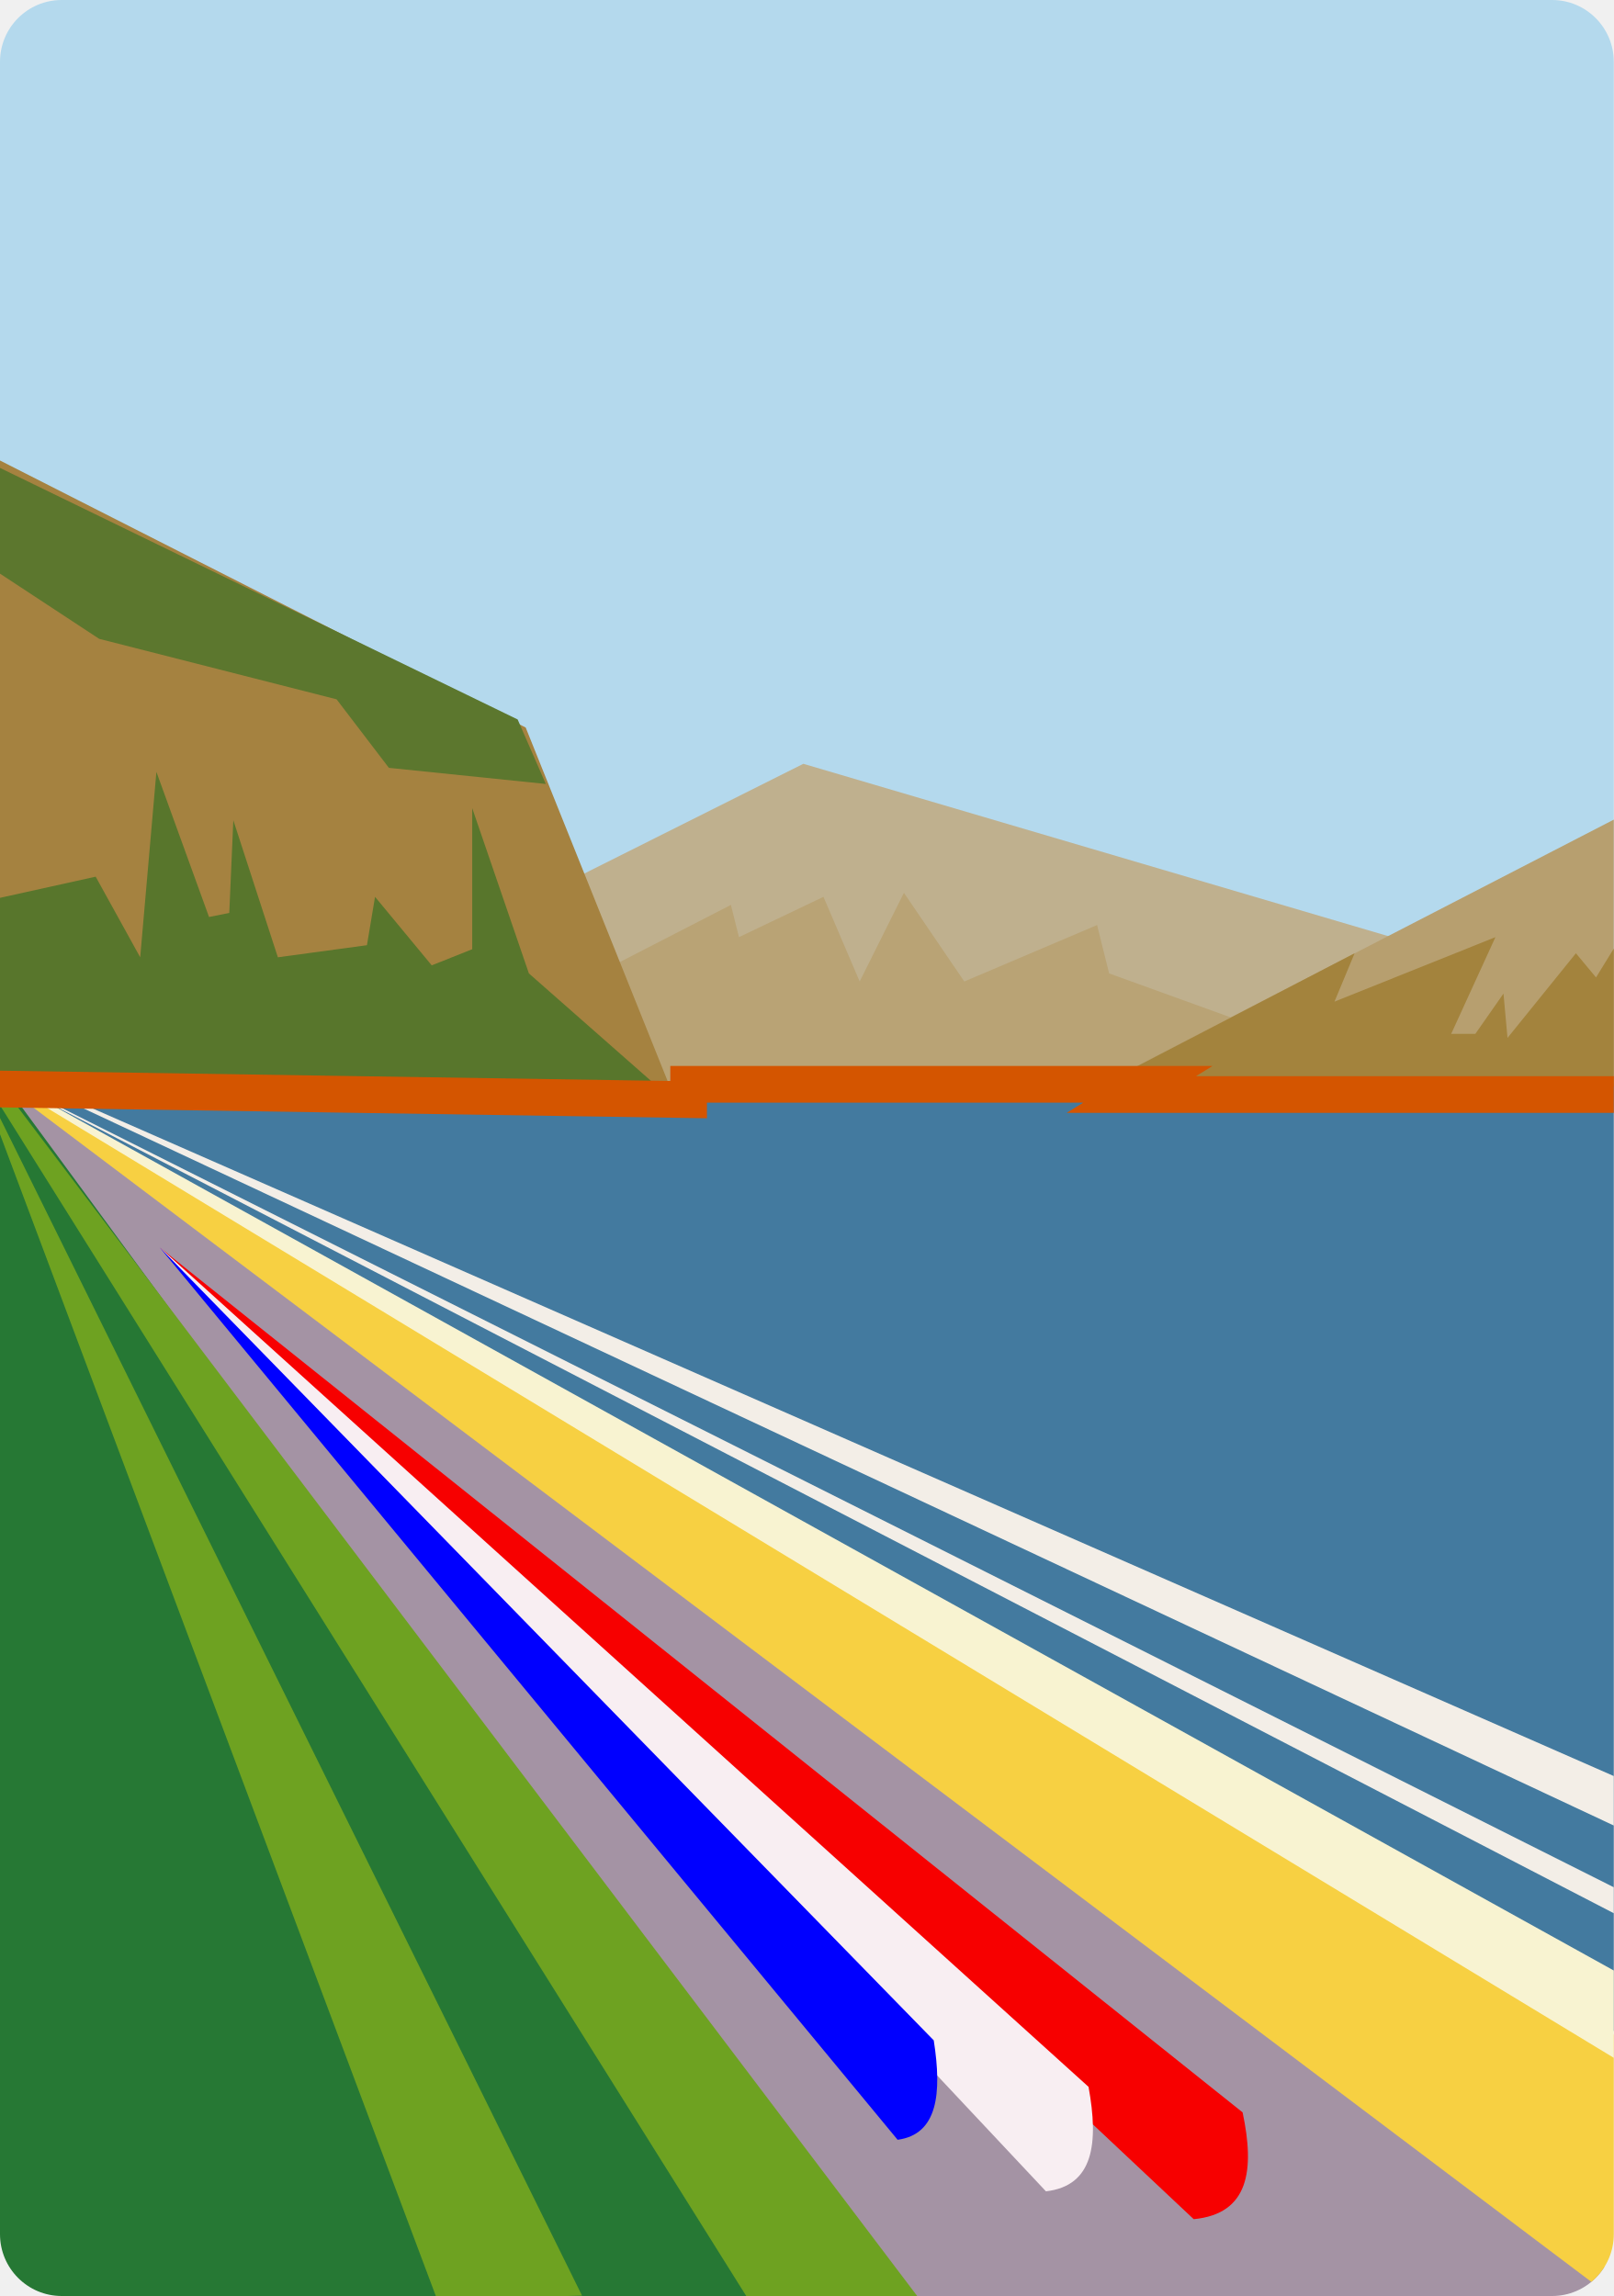
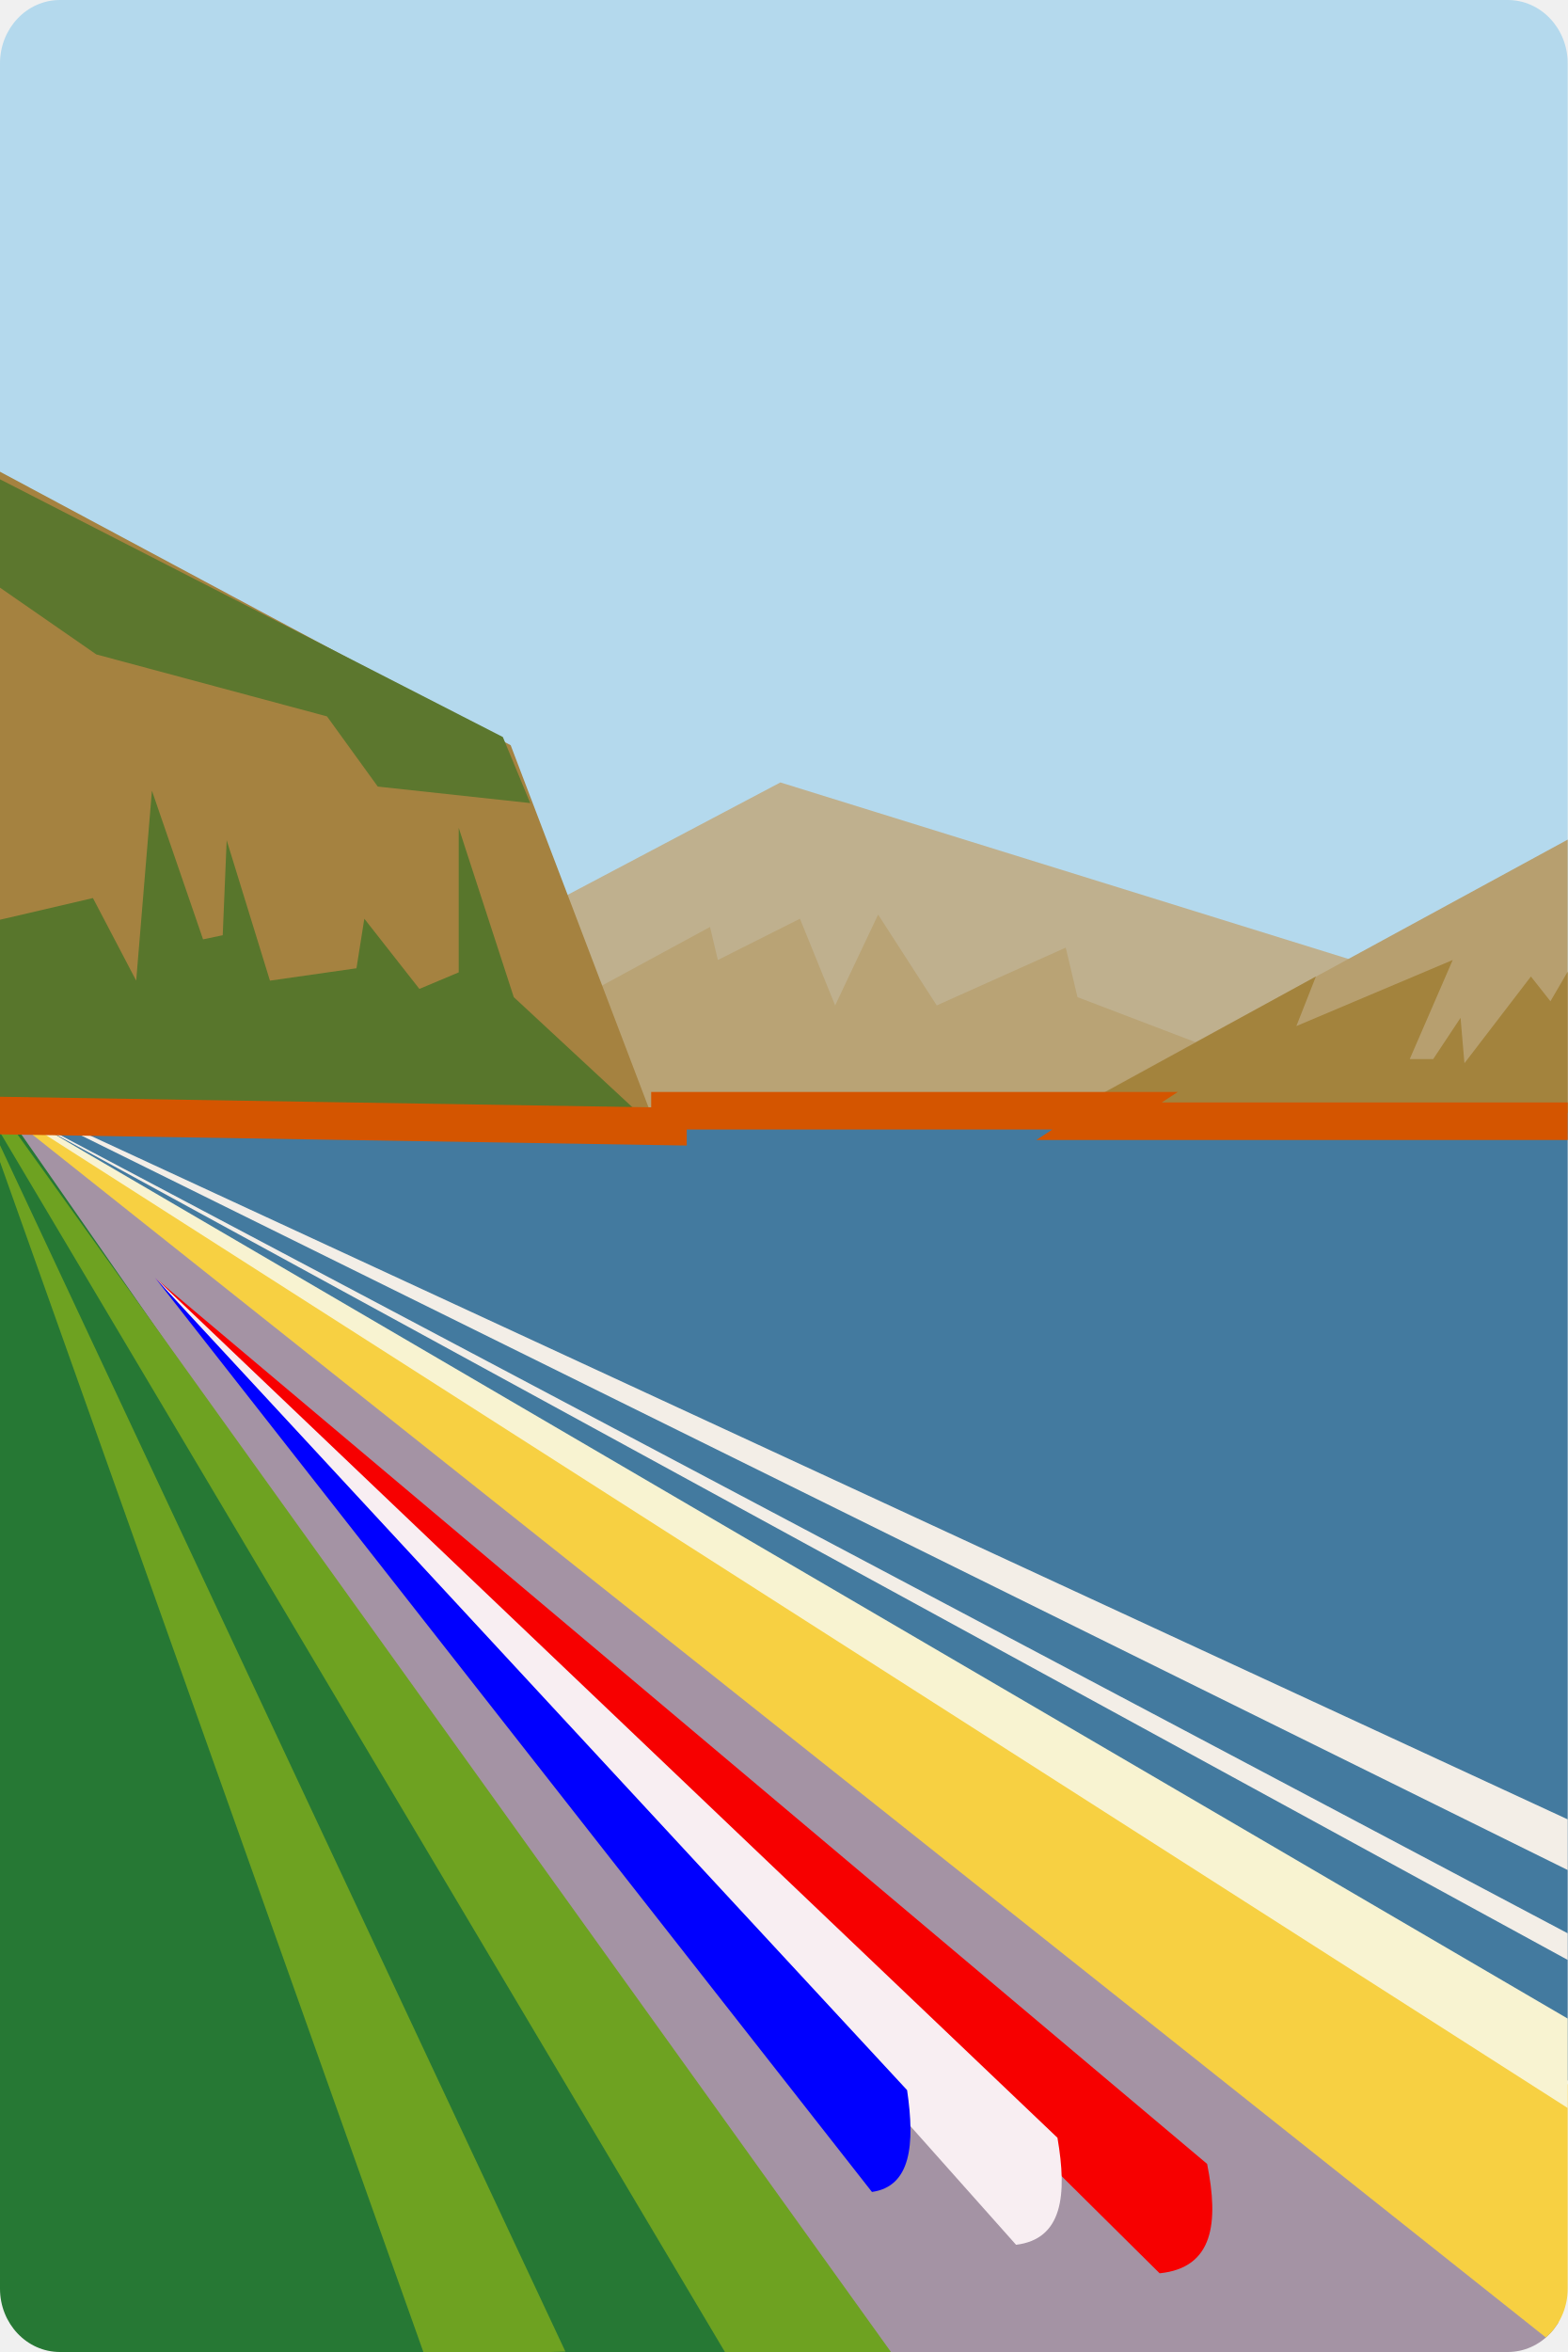
- <svg xmlns="http://www.w3.org/2000/svg" width="234" height="333" id="svg2" version="1.1">
-   <defs id="defs4">
-     <clipPath clipPathUnits="userSpaceOnUse" id="clipPath2639">
-       <rect style="fill:#ffffff;fill-opacity:1;stroke:#808080;stroke-width:0.756;stroke-linecap:butt;stroke-linejoin:miter;stroke-miterlimit:4;stroke-dasharray:none;stroke-opacity:1" id="rect2641" width="743.244" height="1055.244" x="-2.947" y="-1.597" ry="28.413" rx="28.421" />
+ <svg xmlns="http://www.w3.org/2000/svg" width="200px" height="300px" viewBox="0 0 200 300" version="1.1">
+   <defs>
+     <clipPath id="clip1">
+       <path d="M 0 0 L 200 0 L 200 145 L 0 145 Z M 0 0 " />
+     </clipPath>
+     <clipPath id="clip2">
+       <path d="M 7.648 0 L 192.352 0 C 196.574 0 200 3.617 200 8.078 L 200 291.922 C 200 296.383 196.574 300 192.352 300 L 7.648 300 C 3.426 300 0 296.383 0 291.922 L 0 8.078 C 0 3.617 3.426 0 7.648 0 Z M 7.648 0 " />
+     </clipPath>
+     <clipPath id="clip3">
+       <path d="M 0 140 L 200 140 L 200 269 L 0 269 Z M 0 140 " />
+     </clipPath>
+     <clipPath id="clip4">
+       <path d="M 7.648 0 L 192.352 0 C 196.574 0 200 3.617 200 8.078 L 200 291.922 C 200 296.383 196.574 300 192.352 300 L 7.648 300 C 3.426 300 0 296.383 0 291.922 L 0 8.078 C 0 3.617 3.426 0 7.648 0 Z M 7.648 0 " />
+     </clipPath>
+     <clipPath id="clip5">
+       <path d="M 0 135 L 200 135 L 200 300 L 0 300 Z M 0 135 " />
+     </clipPath>
+     <clipPath id="clip6">
+       <path d="M 7.648 0 L 192.352 0 C 196.574 0 200 3.617 200 8.078 L 200 291.922 C 200 296.383 196.574 300 192.352 300 L 7.648 300 C 3.426 300 0 296.383 0 291.922 L 0 8.078 C 0 3.617 3.426 0 7.648 0 Z M 7.648 0 " />
+     </clipPath>
+     <clipPath id="clip7">
+       <path d="M 0 131 L 112 131 L 112 300 L 0 300 Z M 0 131 " />
+     </clipPath>
+     <clipPath id="clip8">
+       <path d="M 7.648 0 L 192.352 0 C 196.574 0 200 3.617 200 8.078 L 200 291.922 C 200 296.383 196.574 300 192.352 300 L 7.648 300 C 3.426 300 0 296.383 0 291.922 L 0 8.078 C 0 3.617 3.426 0 7.648 0 Z M 7.648 0 " />
+     </clipPath>
+     <clipPath id="clip9">
+       <path d="M 0 135 L 116 135 L 116 300 L 0 300 Z M 0 135 " />
+     </clipPath>
+     <clipPath id="clip10">
+       <path d="M 7.648 0 L 192.352 0 C 196.574 0 200 3.617 200 8.078 L 200 291.922 C 200 296.383 196.574 300 192.352 300 L 7.648 300 C 3.426 300 0 296.383 0 291.922 L 0 8.078 C 0 3.617 3.426 0 7.648 0 Z M 7.648 0 " />
+     </clipPath>
+     <clipPath id="clip11">
+       <path d="M 0 136 L 200 136 L 200 300 L 0 300 Z M 0 136 " />
+     </clipPath>
+     <clipPath id="clip12">
+       <path d="M 7.648 0 L 192.352 0 C 196.574 0 200 3.617 200 8.078 L 200 291.922 C 200 296.383 196.574 300 192.352 300 L 7.648 300 C 3.426 300 0 296.383 0 291.922 L 0 8.078 C 0 3.617 3.426 0 7.648 0 Z M 7.648 0 " />
+     </clipPath>
+     <clipPath id="clip13">
+       <path d="M 0 136 L 200 136 L 200 240 L 0 240 Z M 0 136 " />
+     </clipPath>
+     <clipPath id="clip14">
+       <path d="M 7.648 0 L 192.352 0 C 196.574 0 200 3.617 200 8.078 L 200 291.922 C 200 296.383 196.574 300 192.352 300 L 7.648 300 C 3.426 300 0 296.383 0 291.922 L 0 8.078 C 0 3.617 3.426 0 7.648 0 Z M 7.648 0 " />
+     </clipPath>
+     <clipPath id="clip15">
+       <path d="M 0 136 L 200 136 L 200 271 L 0 271 Z M 0 136 " />
+     </clipPath>
+     <clipPath id="clip16">
+       <path d="M 7.648 0 L 192.352 0 C 196.574 0 200 3.617 200 8.078 L 200 291.922 C 200 296.383 196.574 300 192.352 300 L 7.648 300 C 3.426 300 0 296.383 0 291.922 L 0 8.078 C 0 3.617 3.426 0 7.648 0 Z M 7.648 0 " />
+     </clipPath>
+     <clipPath id="clip17">
+       <path d="M 0 137 L 200 137 L 200 251 L 0 251 Z M 0 137 " />
+     </clipPath>
+     <clipPath id="clip18">
+       <path d="M 7.648 0 L 192.352 0 C 196.574 0 200 3.617 200 8.078 L 200 291.922 C 200 296.383 196.574 300 192.352 300 L 7.648 300 C 3.426 300 0 296.383 0 291.922 L 0 8.078 C 0 3.617 3.426 0 7.648 0 Z M 7.648 0 " />
+     </clipPath>
+     <clipPath id="clip19">
+       <path d="M 66 99 L 176 99 L 176 141 L 66 141 Z M 66 99 " />
+     </clipPath>
+     <clipPath id="clip20">
+       <path d="M 7.648 0 L 192.352 0 C 196.574 0 200 3.617 200 8.078 L 200 291.922 C 200 296.383 196.574 300 192.352 300 L 7.648 300 C 3.426 300 0 296.383 0 291.922 L 0 8.078 C 0 3.617 3.426 0 7.648 0 Z M 7.648 0 " />
+     </clipPath>
+     <clipPath id="clip21">
+       <path d="M 72 116 L 156 116 L 156 143 L 72 143 Z M 72 116 " />
+     </clipPath>
+     <clipPath id="clip22">
+       <path d="M 7.648 0 L 192.352 0 C 196.574 0 200 3.617 200 8.078 L 200 291.922 C 200 296.383 196.574 300 192.352 300 L 7.648 300 C 3.426 300 0 296.383 0 291.922 L 0 8.078 C 0 3.617 3.426 0 7.648 0 Z M 7.648 0 " />
+     </clipPath>
+     <clipPath id="clip23">
+       <path d="M 0 57 L 84 57 L 84 144 L 0 144 Z M 0 57 " />
+     </clipPath>
+     <clipPath id="clip24">
+       <path d="M 7.648 0 L 192.352 0 C 196.574 0 200 3.617 200 8.078 L 200 291.922 C 200 296.383 196.574 300 192.352 300 L 7.648 300 C 3.426 300 0 296.383 0 291.922 L 0 8.078 C 0 3.617 3.426 0 7.648 0 Z M 7.648 0 " />
+     </clipPath>
+     <clipPath id="clip25">
+       <path d="M 135 106 L 200 106 L 200 142 L 135 142 Z M 135 106 " />
+     </clipPath>
+     <clipPath id="clip26">
+       <path d="M 7.648 0 L 192.352 0 C 196.574 0 200 3.617 200 8.078 L 200 291.922 C 200 296.383 196.574 300 192.352 300 L 7.648 300 C 3.426 300 0 296.383 0 291.922 L 0 8.078 C 0 3.617 3.426 0 7.648 0 Z M 7.648 0 " />
+     </clipPath>
+     <clipPath id="clip27">
+       <path d="M 19 163 L 155 163 L 155 290 L 19 290 Z M 19 163 " />
+     </clipPath>
+     <clipPath id="clip28">
+       <path d="M 7.648 0 L 192.352 0 C 196.574 0 200 3.617 200 8.078 L 200 291.922 C 200 296.383 196.574 300 192.352 300 L 7.648 300 C 3.426 300 0 296.383 0 291.922 L 0 8.078 C 0 3.617 3.426 0 7.648 0 Z M 7.648 0 " />
+     </clipPath>
+     <clipPath id="clip29">
+       <path d="M 19 162 L 136 162 L 136 287 L 19 287 Z M 19 162 " />
+     </clipPath>
+     <clipPath id="clip30">
+       <path d="M 7.648 0 L 192.352 0 C 196.574 0 200 3.617 200 8.078 L 200 291.922 C 200 296.383 196.574 300 192.352 300 L 7.648 300 C 3.426 300 0 296.383 0 291.922 L 0 8.078 C 0 3.617 3.426 0 7.648 0 Z M 7.648 0 " />
+     </clipPath>
+     <clipPath id="clip31">
+       <path d="M 19 162 L 117 162 L 117 280 L 19 280 Z M 19 162 " />
+     </clipPath>
+     <clipPath id="clip32">
+       <path d="M 7.648 0 L 192.352 0 C 196.574 0 200 3.617 200 8.078 L 200 291.922 C 200 296.383 196.574 300 192.352 300 L 7.648 300 C 3.426 300 0 296.383 0 291.922 L 0 8.078 C 0 3.617 3.426 0 7.648 0 Z M 7.648 0 " />
+     </clipPath>
+     <clipPath id="clip33">
+       <path d="M 0 59 L 68 59 L 68 103 L 0 103 Z M 0 59 " />
+     </clipPath>
+     <clipPath id="clip34">
+       <path d="M 7.648 0 L 192.352 0 C 196.574 0 200 3.617 200 8.078 L 200 291.922 C 200 296.383 196.574 300 192.352 300 L 7.648 300 C 3.426 300 0 296.383 0 291.922 L 0 8.078 C 0 3.617 3.426 0 7.648 0 Z M 7.648 0 " />
+     </clipPath>
+     <clipPath id="clip35">
+       <path d="M 0 100 L 83 100 L 83 144 L 0 144 Z M 0 100 " />
+     </clipPath>
+     <clipPath id="clip36">
+       <path d="M 7.648 0 L 192.352 0 C 196.574 0 200 3.617 200 8.078 L 200 291.922 C 200 296.383 196.574 300 192.352 300 L 7.648 300 C 3.426 300 0 296.383 0 291.922 L 0 8.078 C 0 3.617 3.426 0 7.648 0 Z M 7.648 0 " />
+     </clipPath>
+     <clipPath id="clip37">
+       <path d="M 135 120 L 200 120 L 200 143 L 135 143 Z M 135 120 " />
+     </clipPath>
+     <clipPath id="clip38">
+       <path d="M 7.648 0 L 192.352 0 C 196.574 0 200 3.617 200 8.078 L 200 291.922 C 200 296.383 196.574 300 192.352 300 L 7.648 300 C 3.426 300 0 296.383 0 291.922 L 0 8.078 C 0 3.617 3.426 0 7.648 0 Z M 7.648 0 " />
+     </clipPath>
+     <clipPath id="clip39">
+       <path d="M 0 114 L 200 114 L 200 171 L 0 171 Z M 0 114 " />
+     </clipPath>
+     <clipPath id="clip40">
+       <path d="M 7.648 0 L 192.352 0 C 196.574 0 200 3.617 200 8.078 L 200 291.922 C 200 296.383 196.574 300 192.352 300 L 7.648 300 C 3.426 300 0 296.383 0 291.922 L 0 8.078 C 0 3.617 3.426 0 7.648 0 Z M 7.648 0 " />
    </clipPath>
  </defs>
-   <g id="layer1" transform="translate(-1.5833879e-6,-719.3622)">
-     <g id="g2664" transform="matrix(0.314836,0,0,0.3155668,0.9278374,719.8662)" style="stroke-width:3.173">
-       <g clip-path="url(#clipPath2639)" id="g2631" style="stroke-width:3.173">
-         <rect style="fill:#b4d9ed;fill-opacity:1;stroke:none;stroke-width:3.374" id="rect3129" width="756.111" height="544.681" x="-11.015" y="-37.756" />
-         <path style="fill:#437a9f;fill-opacity:1;stroke:none;stroke-width:3.374" d="M 761.78,944.158 -29.552,493.952 c 268.781,9.957 520.988,-12.381 789.514,3.705 z" id="path3091" />
-         <path style="fill:#a493a4;fill-opacity:1;stroke:none;stroke-width:3.374" d="M -27.694,473.577 763.628,1060.87 391.132,1057.165 Z" id="path3093" />
-         <path style="fill:#267834;fill-opacity:1;stroke:none;stroke-width:3.374" d="M -25.841,462.462 411.518,1057.165 -20.281,1059.017 Z" id="path3095" />
-         <path style="fill:#6ea221;fill-opacity:1;stroke:none;stroke-width:3.374" d="m -20.281,473.577 446.625,589.145 -83.395,-5.558 -359.524,-572.471 281.689,568.766 -66.716,1.853 z" id="path3097" />
-         <path style="fill:#f7d042;fill-opacity:1;stroke:none;stroke-width:3.374" d="M 758.069,1068.281 V 944.152 L -27.694,477.283 Z" id="path3099" />
-         <path style="fill:#f3eee7;fill-opacity:1;stroke:none;stroke-width:3.374" d="M 752.509,820.024 -25.841,479.135 750.656,842.256 Z" id="path3103" />
-         <path style="fill:#f8f3d1;fill-opacity:1;stroke:none;stroke-width:3.374" d="M 752.509,951.563 -31.4,477.283 752.509,910.805 Z" id="path3101" />
-         <path style="fill:#f3eee7;fill-opacity:1;stroke:none;stroke-width:3.374" d="M 746.95,881.162 -23.988,482.841 748.803,870.046 Z" id="path3105" />
-         <path style="fill:#bfb08e;fill-opacity:1;stroke:none;stroke-width:3.374" d="m 244.729,410.587 122.312,-61.138 283.542,83.37 -83.395,61.138 H 278.086 Z" id="path3125" />
-         <path style="fill:#b9a375;fill-opacity:1;stroke:none;stroke-width:3.374" d="m 265.114,449.493 68.569,-35.2 3.706,14.821 38.917,-18.527 16.679,38.906 20.385,-40.758 27.798,40.758 61.156,-25.937 5.56,22.232 66.716,24.085 v 29.643 L 291.059,495.809 Z" id="path3127" />
-         <path style="fill:#a58240;fill-opacity:1;stroke:none;stroke-width:3.374" d="M -23.988,199.384 239.169,332.776 307.738,503.22 -18.428,495.809 Z" id="path3115" />
-         <path style="fill:#b79f6f;fill-opacity:1;stroke:none;stroke-width:3.374" d="M 756.216,497.662 H 502.325 l 244.624,-125.981 1.853,122.275 z" id="path3121" />
-         <path style="fill:#f70000;fill-opacity:1;stroke:none;stroke-width:3.374" d="M 70.679,571.787 546.835,1018.338 c 25.484,-2.451 28.156,-22.551 22.512,-49.084 z" id="path3113" />
-         <path id="path3111" d="M 70.625,571.728 478.774,1005.54 c 21.964,-2.509 24.357,-22.144 19.616,-48.024 z" style="fill:#f8eef2;fill-opacity:1;stroke:none;stroke-width:3.374" />
-         <path style="fill:#0000ff;fill-opacity:1;stroke:none;stroke-width:3.374" d="M 70.56,571.658 410.46,981.846 c 18.406,-2.48 20.497,-21.139 16.641,-45.696 z" id="path3107" />
-         <path style="fill:#5c772e;fill-opacity:1;stroke:none;stroke-width:3.374" d="M -12.868,208.647 235.462,329.07 248.435,358.713 176.16,351.302 152.068,319.807 42.728,292.017 -16.575,253.111 Z" id="path3117" />
-         <path style="fill:#58762c;fill-opacity:1;stroke:none;stroke-width:3.374" d="m -11.102,495.809 1.865,-83.37 50.349,-11.116 20.512,37.053 7.459,-85.222 24.242,66.696 9.324,-1.853 1.865,-42.611 20.512,62.99 41.025,-5.558 3.73,-22.232 26.107,31.495 18.648,-7.411 v -64.843 l 26.107,75.959 63.478,55.754 z" id="path3119" />
-         <path style="fill:#a3833d;fill-opacity:1;stroke:none;stroke-width:3.374" d="m 499.55,499.447 121.381,-62.922 -9.266,22.232 74.129,-29.643 -20.385,44.464 h 11.119 l 12.973,-18.527 1.853,20.379 31.505,-38.906 9.266,11.116 14.826,-24.085 1.853,74.106 z" id="path3123" />
-         <path style="fill:none;stroke:#d45500;stroke-width:16.868;stroke-linecap:butt;stroke-linejoin:miter;stroke-miterlimit:4;stroke-dasharray:none;stroke-opacity:1" d="m -9.579,498.811 323.786,4.976 v -7.041 h 211.519 l -7.622,4.694 h 240.103" id="path3901" />
+   <g id="surface1">
+     <g clip-path="url(#clip1)" clip-rule="nonzero">
+       <g clip-path="url(#clip2)" clip-rule="nonzero">
+         <path style=" stroke:none;fill-rule:nonzero;fill:rgb(70.588%,85.098%,92.941%);fill-opacity:1;" d="M -2.172 -10.281 L 201.293 -10.281 L 201.293 144.57 L -2.172 144.57 Z M -2.172 -10.281 " />
+       </g>
+     </g>
+     <g clip-path="url(#clip3)" clip-rule="nonzero">
+       <g clip-path="url(#clip4)" clip-rule="nonzero">
+         <path style=" stroke:none;fill-rule:nonzero;fill:rgb(26.275%,47.843%,62.353%);fill-opacity:1;" d="M 205.781 268.871 L -7.16 140.883 C 65.168 143.711 133.035 137.363 205.293 141.934 Z M 205.781 268.871 " />
+       </g>
+     </g>
+     <g clip-path="url(#clip5)" clip-rule="nonzero">
+       <g clip-path="url(#clip6)" clip-rule="nonzero">
+         <path style=" stroke:none;fill-rule:nonzero;fill:rgb(64.314%,57.647%,64.314%);fill-opacity:1;" d="M -6.66 135.09 L 206.277 302.055 L 106.043 301 Z M -6.66 135.09 " />
+       </g>
+     </g>
+     <g clip-path="url(#clip7)" clip-rule="nonzero">
+       <g clip-path="url(#clip8)" clip-rule="nonzero">
+         <path style=" stroke:none;fill-rule:nonzero;fill:rgb(14.902%,47.059%,20.392%);fill-opacity:1;" d="M -6.16 131.93 L 111.527 301 L -4.664 301.527 Z M -6.16 131.93 " />
+       </g>
+     </g>
+     <g clip-path="url(#clip9)" clip-rule="nonzero">
+       <g clip-path="url(#clip10)" clip-rule="nonzero">
+         <path style=" stroke:none;fill-rule:nonzero;fill:rgb(43.137%,63.529%,12.941%);fill-opacity:1;" d="M -4.664 135.09 L 115.52 302.582 L 93.078 301 L -3.668 138.25 L 72.133 299.945 L 54.18 300.473 Z M -4.664 135.09 " />
+       </g>
+     </g>
+     <g clip-path="url(#clip11)" clip-rule="nonzero">
+       <g clip-path="url(#clip12)" clip-rule="nonzero">
+         <path style=" stroke:none;fill-rule:nonzero;fill:rgb(96.863%,81.569%,25.882%);fill-opacity:1;" d="M 204.781 304.16 L 204.781 268.871 L -6.66 136.145 Z M 204.781 304.16 " />
+       </g>
+     </g>
+     <g clip-path="url(#clip13)" clip-rule="nonzero">
+       <g clip-path="url(#clip14)" clip-rule="nonzero">
+         <path style=" stroke:none;fill-rule:nonzero;fill:rgb(95.294%,93.333%,90.588%);fill-opacity:1;" d="M 203.285 233.582 L -6.16 136.668 L 202.789 239.902 Z M 203.285 233.582 " />
+       </g>
+     </g>
+     <g clip-path="url(#clip15)" clip-rule="nonzero">
+       <g clip-path="url(#clip16)" clip-rule="nonzero">
+         <path style=" stroke:none;fill-rule:nonzero;fill:rgb(97.255%,95.294%,81.961%);fill-opacity:1;" d="M 203.285 270.977 L -7.656 136.145 L 203.285 259.391 Z M 203.285 270.977 " />
+       </g>
+     </g>
+     <g clip-path="url(#clip17)" clip-rule="nonzero">
+       <g clip-path="url(#clip18)" clip-rule="nonzero">
+         <path style=" stroke:none;fill-rule:nonzero;fill:rgb(95.294%,93.333%,90.588%);fill-opacity:1;" d="M 201.789 250.965 L -5.66 137.723 L 202.289 247.805 Z M 201.789 250.965 " />
+       </g>
+     </g>
+     <g clip-path="url(#clip19)" clip-rule="nonzero">
+       <g clip-path="url(#clip20)" clip-rule="nonzero">
+         <path style=" stroke:none;fill-rule:nonzero;fill:rgb(74.902%,69.02%,55.686%);fill-opacity:1;" d="M 66.648 117.184 L 99.559 99.801 L 175.859 123.504 L 153.418 140.883 L 75.625 140.883 Z M 66.648 117.184 " />
+       </g>
+     </g>
+     <g clip-path="url(#clip21)" clip-rule="nonzero">
+       <g clip-path="url(#clip22)" clip-rule="nonzero">
+         <path style=" stroke:none;fill-rule:nonzero;fill:rgb(72.549%,63.922%,45.882%);fill-opacity:1;" d="M 72.133 128.242 L 90.582 118.234 L 91.582 122.449 L 102.055 117.184 L 106.543 128.242 L 112.027 116.656 L 119.508 128.242 L 135.965 120.867 L 137.461 127.188 L 155.414 134.035 L 155.414 142.465 L 79.113 141.41 Z M 72.133 128.242 " />
+       </g>
+     </g>
+     <g clip-path="url(#clip23)" clip-rule="nonzero">
+       <g clip-path="url(#clip24)" clip-rule="nonzero">
+         <path style=" stroke:none;fill-rule:nonzero;fill:rgb(64.706%,50.98%,25.098%);fill-opacity:1;" d="M -5.66 57.137 L 65.152 95.059 L 83.602 143.516 L -4.164 141.41 Z M -5.66 57.137 " />
+       </g>
+     </g>
+     <g clip-path="url(#clip25)" clip-rule="nonzero">
+       <g clip-path="url(#clip26)" clip-rule="nonzero">
+         <path style=" stroke:none;fill-rule:nonzero;fill:rgb(71.765%,62.353%,43.529%);fill-opacity:1;" d="M 204.285 141.938 L 135.965 141.938 L 201.789 106.121 L 202.289 140.883 Z M 204.285 141.938 " />
+       </g>
+     </g>
+     <g clip-path="url(#clip27)" clip-rule="nonzero">
+       <g clip-path="url(#clip28)" clip-rule="nonzero">
+         <path style=" stroke:none;fill-rule:nonzero;fill:rgb(96.863%,0%,0%);fill-opacity:1;" d="M 19.812 163.012 L 147.941 289.961 C 154.797 289.266 155.516 283.551 154 276.008 Z M 19.812 163.012 " />
+       </g>
+     </g>
+     <g clip-path="url(#clip29)" clip-rule="nonzero">
+       <g clip-path="url(#clip30)" clip-rule="nonzero">
+         <path style=" stroke:none;fill-rule:nonzero;fill:rgb(97.255%,93.333%,94.902%);fill-opacity:1;" d="M 19.797 162.992 L 129.625 286.324 C 135.535 285.609 136.18 280.027 134.906 272.672 Z M 19.797 162.992 " />
+       </g>
+     </g>
+     <g clip-path="url(#clip31)" clip-rule="nonzero">
+       <g clip-path="url(#clip32)" clip-rule="nonzero">
+         <path style=" stroke:none;fill-rule:nonzero;fill:rgb(0%,0%,100%);fill-opacity:1;" d="M 19.781 162.973 L 111.242 279.586 C 116.195 278.883 116.758 273.578 115.723 266.598 Z M 19.781 162.973 " />
+       </g>
+     </g>
+     <g clip-path="url(#clip33)" clip-rule="nonzero">
+       <g clip-path="url(#clip34)" clip-rule="nonzero">
+         <path style=" stroke:none;fill-rule:nonzero;fill:rgb(36.078%,46.667%,18.039%);fill-opacity:1;" d="M -2.668 59.77 L 64.152 94.008 L 67.645 102.434 L 48.195 100.328 L 41.715 91.375 L 12.289 83.473 L -3.668 72.414 Z M -2.668 59.77 " />
+       </g>
+     </g>
+     <g clip-path="url(#clip35)" clip-rule="nonzero">
+       <g clip-path="url(#clip36)" clip-rule="nonzero">
+         <path style=" stroke:none;fill-rule:nonzero;fill:rgb(34.51%,46.275%,17.255%);fill-opacity:1;" d="M -2.195 141.41 L -1.691 117.707 L 11.855 114.547 L 17.375 125.082 L 19.383 100.855 L 25.906 119.816 L 28.414 119.289 L 28.918 107.176 L 34.438 125.082 L 45.477 123.504 L 46.48 117.184 L 53.504 126.137 L 58.523 124.027 L 58.523 105.594 L 65.547 127.188 L 82.629 143.039 Z M -2.195 141.41 " />
+       </g>
+     </g>
+     <g clip-path="url(#clip37)" clip-rule="nonzero">
+       <g clip-path="url(#clip38)" clip-rule="nonzero">
+         <path style=" stroke:none;fill-rule:nonzero;fill:rgb(63.922%,51.373%,23.922%);fill-opacity:1;" d="M 135.219 142.445 L 167.879 124.555 L 165.387 130.875 L 185.332 122.449 L 179.848 135.09 L 182.84 135.09 L 186.332 129.824 L 186.828 135.617 L 195.309 124.555 L 197.801 127.715 L 201.789 120.867 L 202.289 141.938 Z M 135.219 142.445 " />
+       </g>
+     </g>
+     <g clip-path="url(#clip39)" clip-rule="nonzero">
+       <g clip-path="url(#clip40)" clip-rule="nonzero">
+         <path style="fill:none;stroke-width:16.868;stroke-linecap:butt;stroke-linejoin:miter;stroke:rgb(83.137%,33.333%,0%);stroke-opacity:1;stroke-miterlimit:4;" d="M -9.581 498.806 L 314.209 503.793 L 314.209 496.745 L 525.729 496.745 L 518.108 501.444 L 758.21 501.444 " transform="matrix(0.269091,0,0,0.284294,0.793022,0.45408)" />
      </g>
    </g>
  </g>
</svg>
